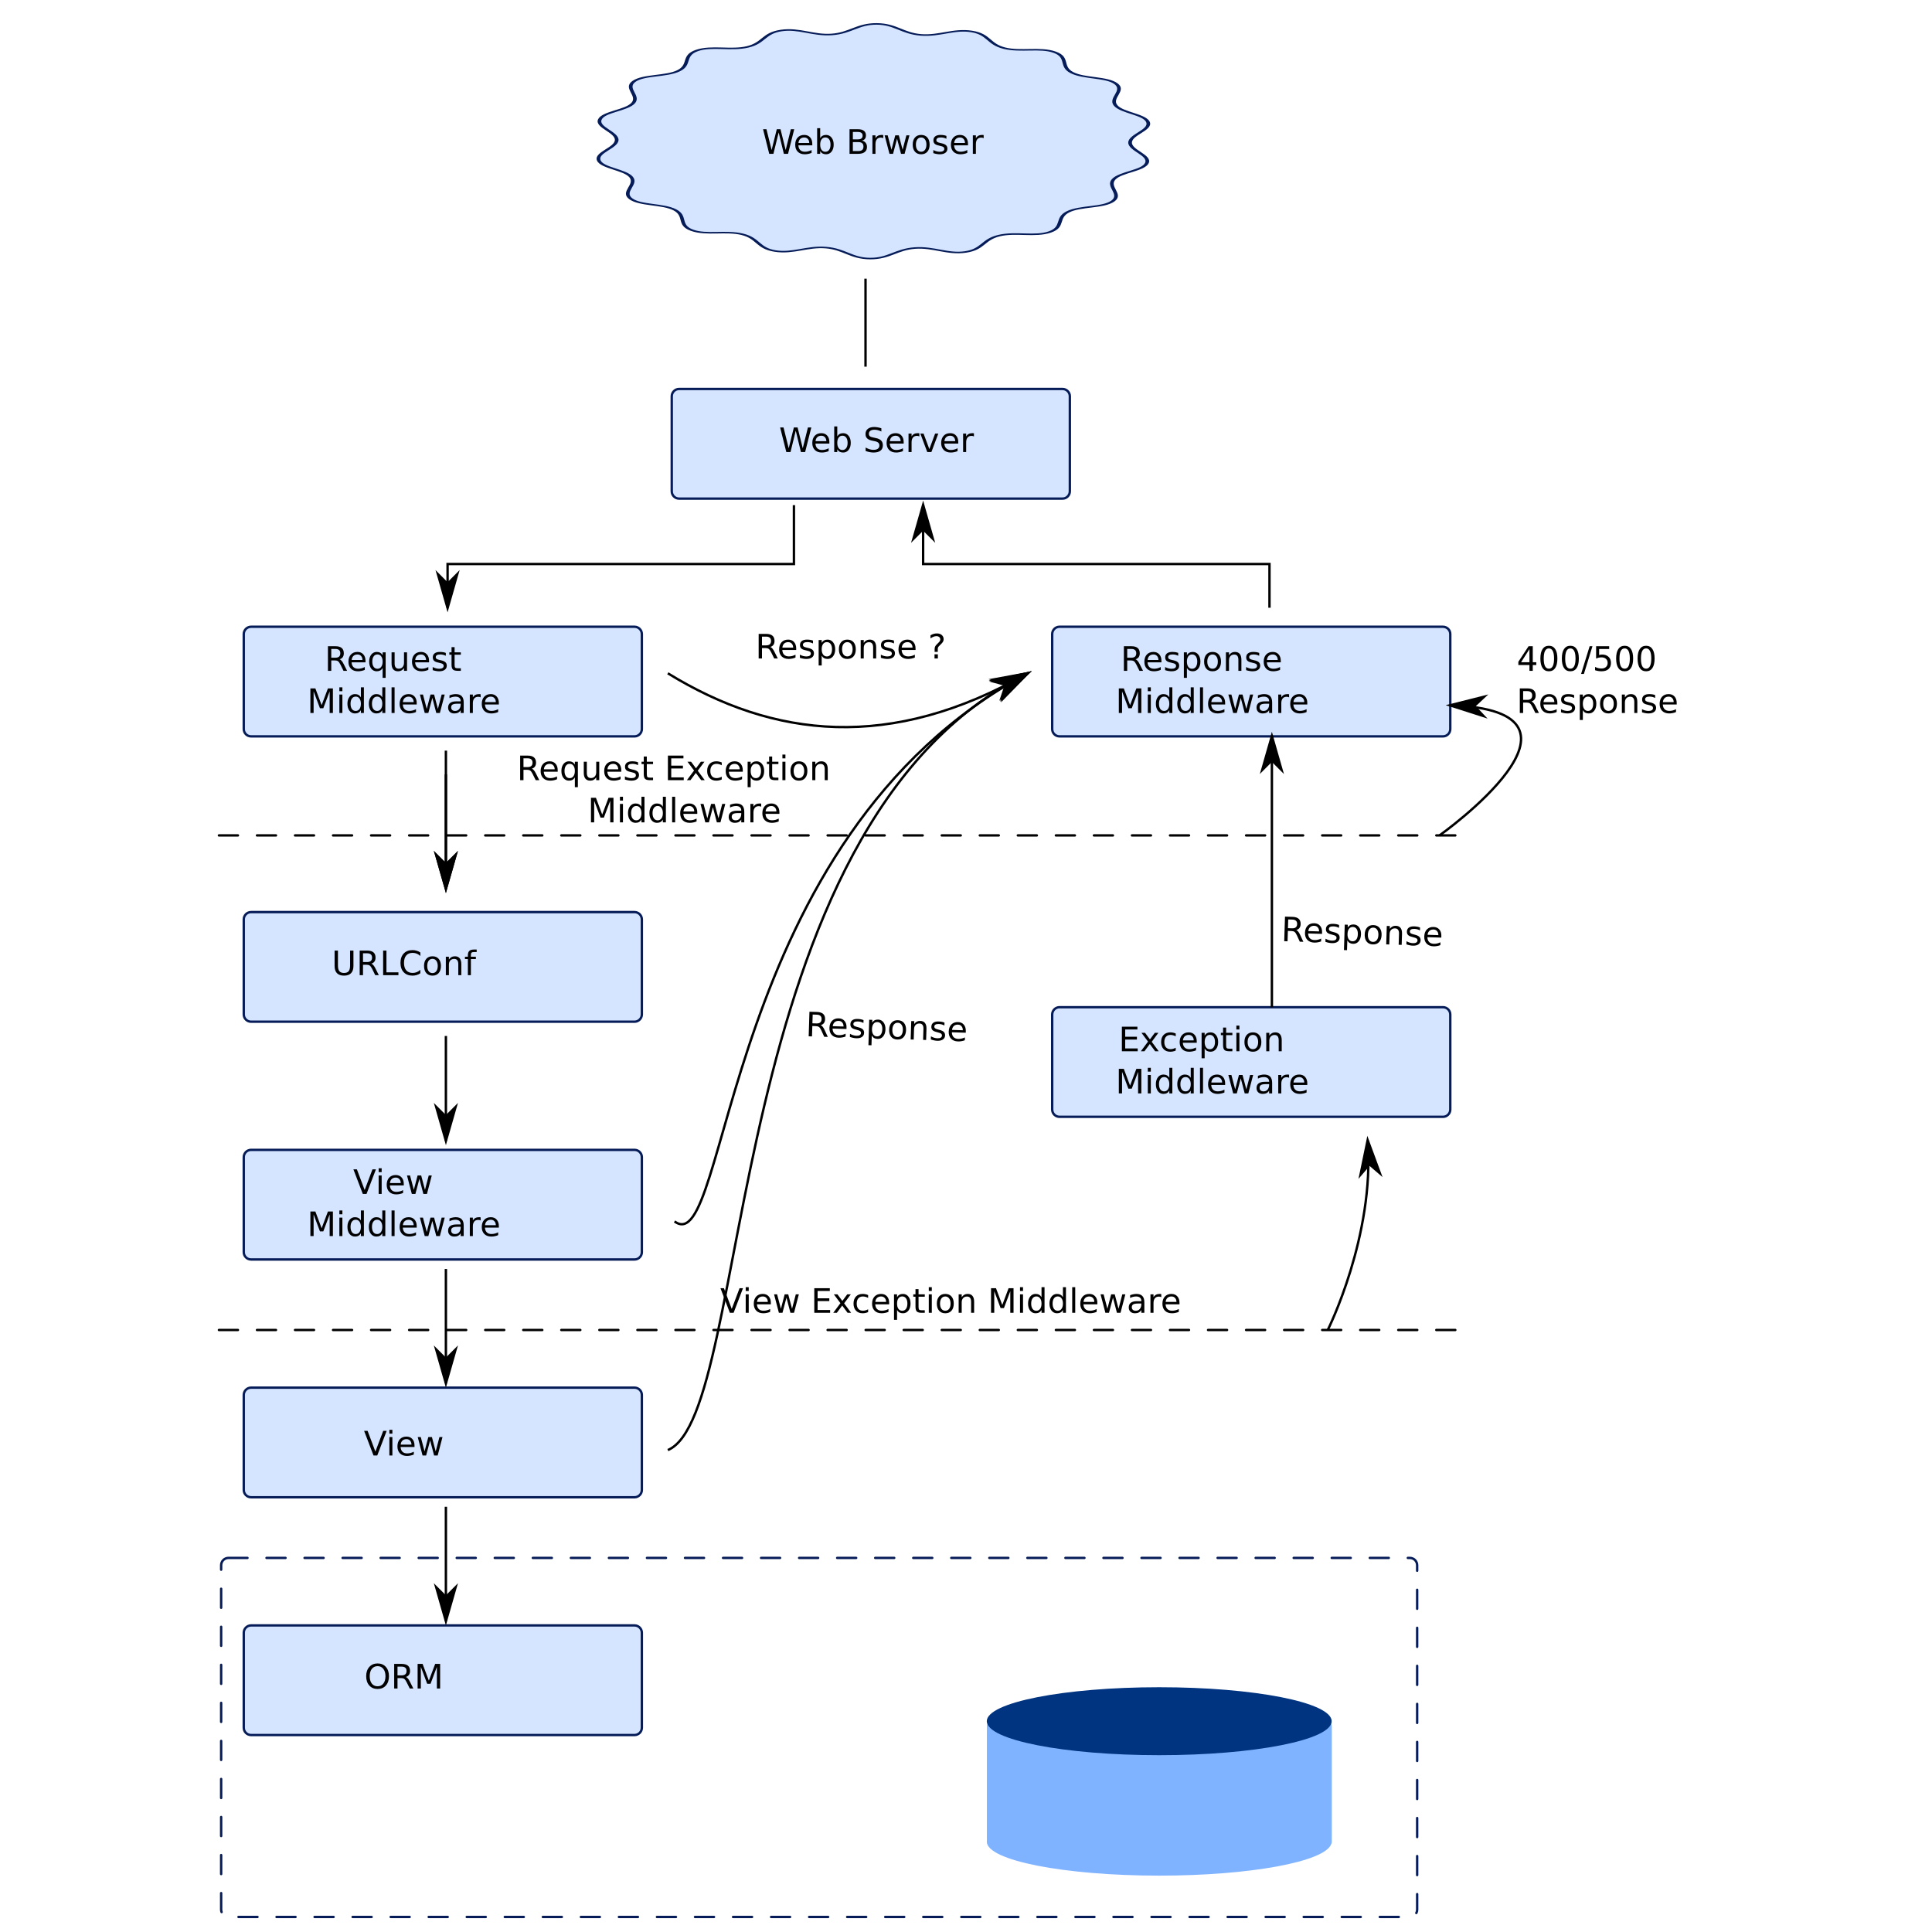
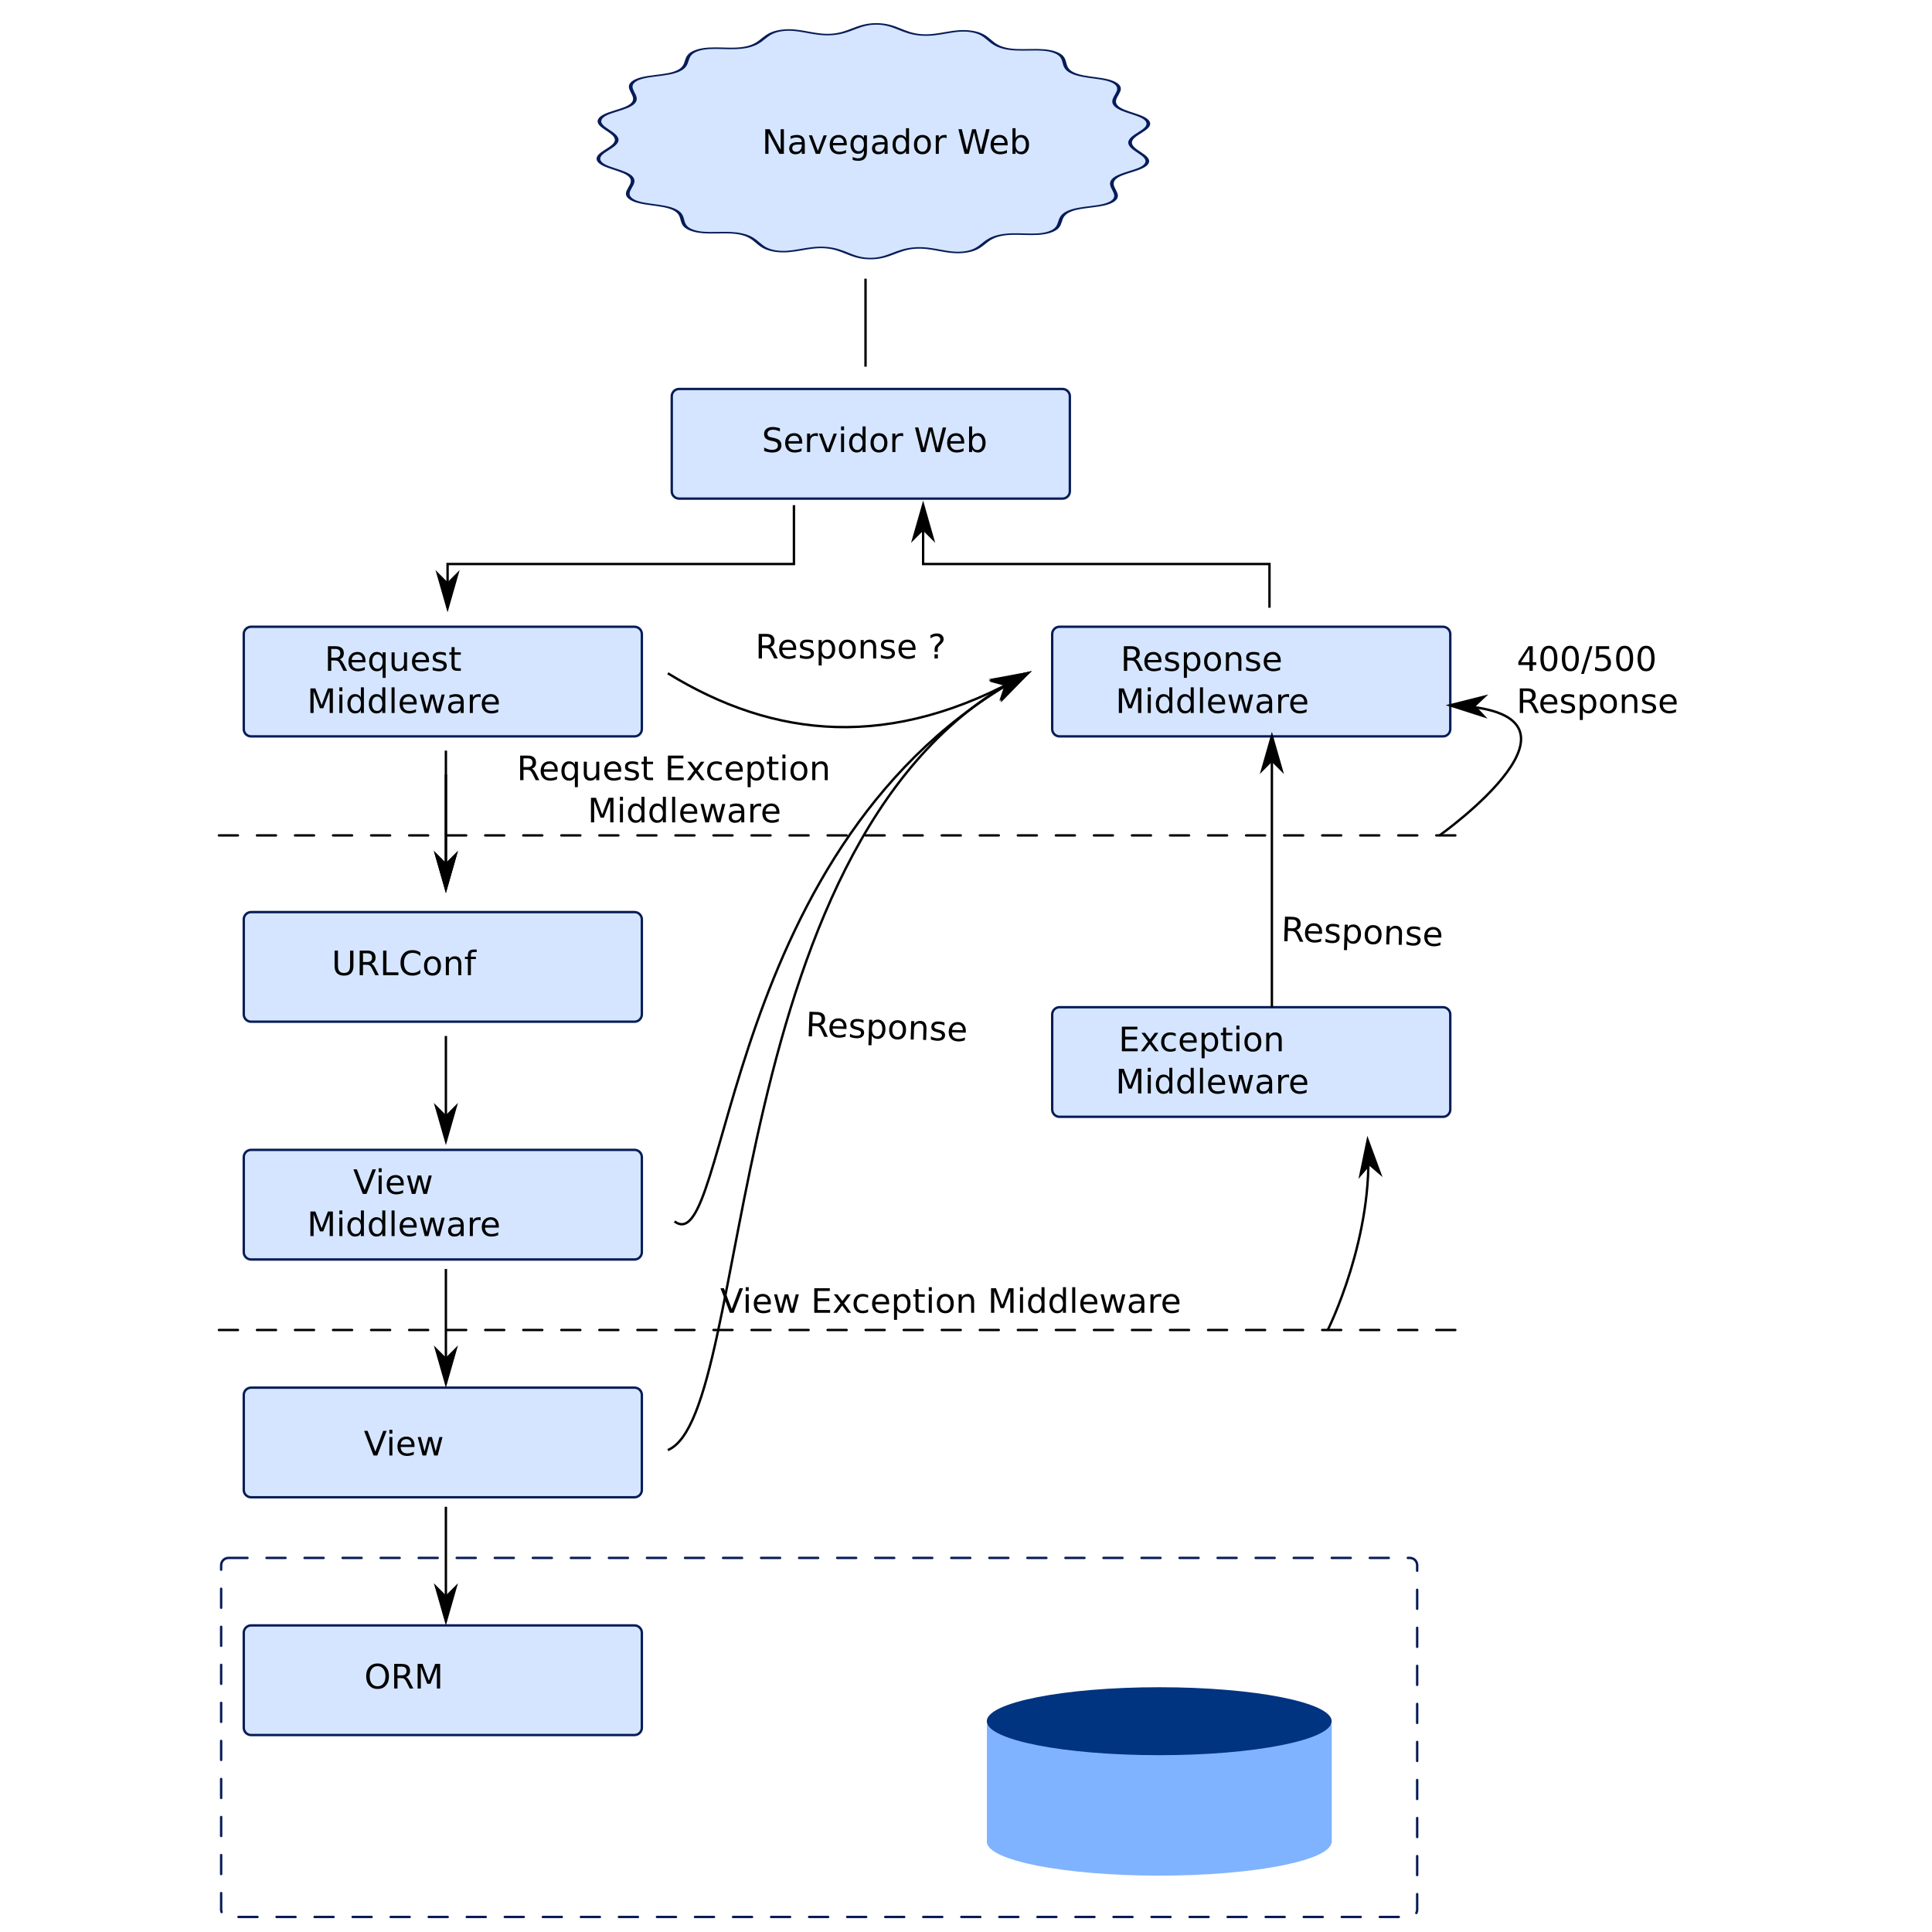
<svg xmlns="http://www.w3.org/2000/svg" width="900" height="900" id="svg2" version="1.0">
  <defs id="defs4">
    <marker orient="auto" refY="0.0" refX="0.0" id="Arrow1Lstart" style="overflow:visible">
      <path id="path5115" d="M 0.0,0.0 L 5.0,-5.0 L -12.5,0.0 L 5.0,5.0 L 0.0,0.0 z " style="fill-rule:evenodd;stroke:#000000;stroke-width:1.0pt;marker-start:none" transform="scale(0.8) translate(12.5,0)" />
    </marker>
    <marker orient="auto" refY="0.0" refX="0.0" id="Arrow1Lend" style="overflow:visible;">
      <path id="path5118" d="M 0.0,0.0 L 5.0,-5.0 L -12.5,0.0 L 5.0,5.0 L 0.0,0.0 z " style="fill-rule:evenodd;stroke:#000000;stroke-width:1.0pt;marker-start:none;" transform="scale(0.8) rotate(180) translate(12.5,0)" />
    </marker>
  </defs>
  <g id="layer1">
    <text xml:space="preserve" style="font-size:40px;font-style:normal;font-weight:normal;fill:#000000;fill-opacity:1;stroke:none;stroke-width:1px;stroke-linecap:butt;stroke-linejoin:miter;stroke-opacity:1;font-family:Bitstream Vera Sans" x="171.575" y="41.05" id="text2523">
      <tspan id="tspan2525" x="171.575" y="41.05" />
    </text>
    <rect style="fill:#aaccff;fill-opacity:1;fill-rule:nonzero;stroke:none;stroke-width:1px;stroke-linecap:butt;stroke-linejoin:miter;marker:none;marker-start:none;marker-mid:none;marker-end:none;stroke-miterlimit:4;stroke-dasharray:none;stroke-dashoffset:0;stroke-opacity:1;visibility:visible;display:inline;overflow:visible;enable-background:accumulate" id="rect2423" width="730.958" height="115.022" x="84.521" y="1017.489" ry="6.157" />
    <rect ry="4.158" y="1047.819" x="87.488" height="77.687" width="330.187" id="rect2425" style="fill:#d5e5ff;fill-opacity:1;fill-rule:nonzero;stroke:none;stroke-width:1px;stroke-linecap:butt;stroke-linejoin:miter;marker:none;marker-start:none;marker-mid:none;marker-end:none;stroke-miterlimit:4;stroke-dasharray:none;stroke-dashoffset:0;stroke-opacity:1;visibility:visible;display:inline;overflow:visible;enable-background:accumulate" />
    <rect style="fill:#afe9c6;fill-opacity:1;fill-rule:nonzero;stroke:none;stroke-width:1px;stroke-linecap:butt;stroke-linejoin:miter;marker:none;marker-start:none;marker-mid:none;marker-end:none;stroke-miterlimit:4;stroke-dasharray:none;stroke-dashoffset:0;stroke-opacity:1;visibility:visible;display:inline;overflow:visible;enable-background:accumulate" id="rect2521" width="242.684" height="52.809" x="156.976" y="1052.967" ry="2.827" />
    <rect style="fill:#d7f4ee;fill-opacity:1;fill-rule:nonzero;stroke:none;stroke-width:1px;stroke-linecap:butt;stroke-linejoin:miter;marker:none;marker-start:none;marker-mid:none;marker-end:none;stroke-miterlimit:4;stroke-dasharray:none;stroke-dashoffset:0;stroke-opacity:1;visibility:visible;display:inline;overflow:visible;enable-background:accumulate" id="rect2427" width="171.799" height="53.667" x="419.117" y="1069.266" ry="2.873" />
    <rect ry="2.873" y="1049.266" x="593.117" height="53.667" width="204.398" id="rect2531" style="fill:#d5e5ff;fill-opacity:1;fill-rule:nonzero;stroke:none;stroke-width:1px;stroke-linecap:butt;stroke-linejoin:miter;marker:none;marker-start:none;marker-mid:none;marker-end:none;stroke-miterlimit:4;stroke-dasharray:none;stroke-dashoffset:0;stroke-opacity:1;visibility:visible;display:inline;overflow:visible;enable-background:accumulate" />
    <text xml:space="preserve" style="font-size:25.315px;font-style:normal;font-weight:normal;fill:#000000;fill-opacity:1;stroke:none;stroke-width:1px;stroke-linecap:butt;stroke-linejoin:miter;stroke-opacity:1;font-family:Bitstream Vera Sans" x="86.6" y="1097.909" id="text2383">
      <tspan id="tspan2385" x="86.6" y="1097.909" style="font-weight:bold">&lt;div class="wrapper"&gt;Hola mundo&lt;/div&gt;</tspan>
    </text>
    <text xml:space="preserve" style="font-size:19.649px;font-style:normal;font-weight:normal;fill:#000000;fill-opacity:1;stroke:none;stroke-width:1px;stroke-linecap:butt;stroke-linejoin:miter;stroke-opacity:1;font-family:Bitstream Vera Sans" x="115.033" y="1120.976" id="text2509">
      <tspan id="tspan2511" x="115.033" y="1120.976">etiqueta de apertura</tspan>
    </text>
    <text xml:space="preserve" style="font-size:19.649px;font-style:normal;font-weight:normal;fill:#000000;fill-opacity:1;stroke:none;stroke-width:1px;stroke-linecap:butt;stroke-linejoin:miter;stroke-opacity:1;font-family:Bitstream Vera Sans" x="607.797" y="1072.486" id="text2513">
      <tspan id="tspan2515" x="607.797" y="1072.486">etiqueta de cierre</tspan>
    </text>
    <text id="text2517" y="1118.486" x="456.18" style="font-size:19.649px;font-style:normal;font-weight:normal;fill:#000000;fill-opacity:1;stroke:none;stroke-width:1px;stroke-linecap:butt;stroke-linejoin:miter;stroke-opacity:1;font-family:Bitstream Vera Sans" xml:space="preserve">
      <tspan y="1118.486" x="456.18" id="tspan2519">contenido</tspan>
    </text>
    <text xml:space="preserve" style="font-size:19.649px;font-style:normal;font-weight:normal;fill:#000000;fill-opacity:1;stroke:none;stroke-width:1px;stroke-linecap:butt;stroke-linejoin:miter;stroke-opacity:1;font-family:Bitstream Vera Sans" x="228.655" y="1073.755" id="text2527">
      <tspan id="tspan2529" x="228.655" y="1073.755">parámetros</tspan>
    </text>
    <text xml:space="preserve" style="font-size:19.649px;font-style:normal;font-weight:normal;fill:#000000;fill-opacity:1;stroke:none;stroke-width:1px;stroke-linecap:butt;stroke-linejoin:miter;stroke-opacity:1;font-family:Bitstream Vera Sans" x="426.648" y="1040.681" id="text2533">
      <tspan id="tspan2535" x="426.648" y="1040.681">elemento</tspan>
    </text>
    <g id="g7226" transform="translate(-31.14219,0)">
      <path transform="matrix(0.3928654,0,0,0.1656185,346.3269,109.4348)" d="M 518.155,-156.081 C 510.203,-134.995 528.724,-114.565 517.23,-95.18 C 505.737,-75.795 478.926,-82.241 464.241,-65.147 C 449.557,-48.052 459.973,-22.52 442.543,-8.235 C 425.112,6.05 402.123,-9.177 382.477,1.864 C 362.831,12.905 363.887,40.46 342.622,47.922 C 321.357,55.384 304.963,33.212 282.725,36.868 C 260.488,40.524 252.055,66.779 229.521,66.518 C 206.986,66.257 199.164,39.814 177.017,35.644 C 154.87,31.474 137.966,53.261 116.88,45.309 C 95.794,37.356 97.487,9.833 78.102,-1.66 C 58.717,-13.153 35.381,1.538 18.287,-13.147 C 1.192,-27.831 12.196,-53.116 -2.089,-70.546 C -16.374,-87.976 -43.327,-82.152 -54.368,-101.798 C -65.409,-121.444 -46.421,-141.439 -53.883,-162.704 C -61.345,-183.969 -88.665,-187.714 -92.321,-209.952 C -95.977,-232.189 -71.295,-244.484 -71.034,-267.019 C -70.773,-289.553 -95.164,-302.417 -90.994,-324.564 C -86.824,-346.711 -59.425,-349.823 -51.472,-370.909 C -43.52,-391.995 -62.041,-412.425 -50.547,-431.81 C -39.054,-451.195 -12.243,-444.748 2.442,-461.843 C 17.127,-478.938 6.71,-504.47 24.14,-518.755 C 41.571,-533.04 64.56,-517.812 84.206,-528.854 C 103.852,-539.895 102.796,-567.45 124.061,-574.912 C 145.326,-582.374 161.72,-560.202 183.958,-563.858 C 206.195,-567.514 214.628,-593.768 237.162,-593.507 C 259.697,-593.247 267.519,-566.804 289.666,-562.634 C 311.813,-558.464 328.717,-580.251 349.803,-572.298 C 370.889,-564.346 369.196,-536.823 388.581,-525.33 C 407.966,-513.836 431.302,-528.528 448.396,-513.843 C 465.491,-499.158 454.487,-473.874 468.772,-456.444 C 483.057,-439.014 510.01,-444.838 521.051,-425.192 C 532.093,-405.546 513.104,-385.551 520.566,-364.286 C 528.028,-343.021 555.348,-339.276 559.004,-317.038 C 562.66,-294.801 537.978,-282.505 537.717,-259.971 C 537.456,-237.436 561.847,-224.573 557.677,-202.426 C 553.507,-180.279 526.108,-177.167 518.155,-156.081 z" id="path2593" style="opacity:1;fill:#d5e5ff;fill-opacity:1;fill-rule:nonzero;stroke:#061c58;stroke-width:4.342;stroke-linecap:butt;stroke-linejoin:miter;marker:none;marker-start:none;marker-mid:none;marker-end:none;stroke-miterlimit:4;stroke-dasharray:none;stroke-dashoffset:0;stroke-opacity:1;visibility:visible;display:inline;overflow:visible;enable-background:accumulate" />
      <text id="text4249" y="71.654" x="386.09" style="font-size:15.715px;font-style:normal;font-weight:normal;fill:#000000;fill-opacity:1;stroke:none;stroke-width:1px;stroke-linecap:butt;stroke-linejoin:miter;stroke-opacity:1;font-family:Bitstream Vera Sans" xml:space="preserve">
-         <tspan y="71.654" x="386.09" id="tspan4251">Web Brwoser</tspan>
+         <tspan y="71.654" x="386.09" id="tspan4251">Navegador Web </tspan>
      </text>
      <rect ry="3.41" y="181.203" x="344.072" height="51.065" width="185.447" id="rect4253" style="opacity:1;fill:#d5e5ff;fill-opacity:1;fill-rule:nonzero;stroke:#061c58;stroke-width:1.108;stroke-linecap:butt;stroke-linejoin:miter;marker:none;marker-start:none;marker-mid:none;marker-end:none;stroke-miterlimit:4;stroke-dasharray:none;stroke-dashoffset:0;stroke-opacity:1;visibility:visible;display:inline;overflow:visible;enable-background:accumulate" />
-       <text id="text4255" y="210.588" x="394.046" style="font-size:15.715px;font-style:normal;font-variant:normal;font-weight:normal;font-stretch:normal;text-indent:0;text-align:start;text-decoration:none;line-height:normal;letter-spacing:normal;word-spacing:normal;text-transform:none;direction:ltr;block-progression:tb;writing-mode:lr-tb;text-anchor:start;opacity:1;fill:#000000;fill-opacity:1;fill-rule:nonzero;stroke:none;stroke-width:1px;stroke-linecap:butt;stroke-linejoin:miter;marker:none;marker-start:none;marker-mid:none;marker-end:none;stroke-miterlimit:4;stroke-dasharray:none;stroke-dashoffset:0;stroke-opacity:1;visibility:visible;display:inline;overflow:visible;enable-background:accumulate;font-family:Bitstream Vera Sans;-inkscape-font-specification:Bitstream Vera Sans" xml:space="preserve">
-         <tspan y="210.588" x="394.046" id="tspan4257">Web Server</tspan>
+       <text id="text4255" y="210.588" x="386.046" style="font-size:15.715px;font-style:normal;font-variant:normal;font-weight:normal;font-stretch:normal;text-indent:0;text-align:start;text-decoration:none;line-height:normal;letter-spacing:normal;word-spacing:normal;text-transform:none;direction:ltr;block-progression:tb;writing-mode:lr-tb;text-anchor:start;opacity:1;fill:#000000;fill-opacity:1;fill-rule:nonzero;stroke:none;stroke-width:1px;stroke-linecap:butt;stroke-linejoin:miter;marker:none;marker-start:none;marker-mid:none;marker-end:none;stroke-miterlimit:4;stroke-dasharray:none;stroke-dashoffset:0;stroke-opacity:1;visibility:visible;display:inline;overflow:visible;enable-background:accumulate;font-family:Bitstream Vera Sans;-inkscape-font-specification:Bitstream Vera Sans" xml:space="preserve">
+         <tspan y="210.588" x="386.046" id="tspan4257">Servidor Web</tspan>
      </text>
      <rect style="opacity:1;fill:#d5e5ff;fill-opacity:1;fill-rule:nonzero;stroke:#061c58;stroke-width:1.108;stroke-linecap:butt;stroke-linejoin:miter;marker:none;marker-start:none;marker-mid:none;marker-end:none;stroke-miterlimit:4;stroke-dasharray:none;stroke-dashoffset:0;stroke-opacity:1;visibility:visible;display:inline;overflow:visible;enable-background:accumulate" id="rect4261" width="185.447" height="51.065" x="144.695" y="291.968" ry="3.41" />
      <text xml:space="preserve" style="font-size:15.715px;font-style:normal;font-variant:normal;font-weight:normal;font-stretch:normal;text-indent:0;text-align:center;text-decoration:none;line-height:normal;letter-spacing:normal;word-spacing:normal;text-transform:none;direction:ltr;block-progression:tb;writing-mode:lr-tb;text-anchor:middle;opacity:1;fill:#000000;fill-opacity:1;fill-rule:nonzero;stroke:none;stroke-width:1px;stroke-linecap:butt;stroke-linejoin:miter;marker:none;marker-start:none;marker-mid:none;marker-end:none;stroke-miterlimit:4;stroke-dasharray:none;stroke-dashoffset:0;stroke-opacity:1;visibility:visible;display:inline;overflow:visible;enable-background:accumulate;font-family:Bitstream Vera Sans;-inkscape-font-specification:Bitstream Vera Sans" x="236.759" y="312.492" id="text4263">
        <tspan id="tspan4265" x="236.759" y="312.492">Request</tspan>
        <tspan id="tspan4267" x="236.759" y="332.135">Middleware</tspan>
      </text>
      <rect ry="3.41" y="291.968" x="521.296" height="51.065" width="185.447" id="rect4269" style="opacity:1;fill:#d5e5ff;fill-opacity:1;fill-rule:nonzero;stroke:#061c58;stroke-width:1.108;stroke-linecap:butt;stroke-linejoin:miter;marker:none;marker-start:none;marker-mid:none;marker-end:none;stroke-miterlimit:4;stroke-dasharray:none;stroke-dashoffset:0;stroke-opacity:1;visibility:visible;display:inline;overflow:visible;enable-background:accumulate" />
      <text id="text4271" y="312.492" x="613.36" style="font-size:15.715px;font-style:normal;font-variant:normal;font-weight:normal;font-stretch:normal;text-indent:0;text-align:center;text-decoration:none;line-height:normal;letter-spacing:normal;word-spacing:normal;text-transform:none;direction:ltr;block-progression:tb;writing-mode:lr-tb;text-anchor:middle;opacity:1;fill:#000000;fill-opacity:1;fill-rule:nonzero;stroke:none;stroke-width:1px;stroke-linecap:butt;stroke-linejoin:miter;marker:none;marker-start:none;marker-mid:none;marker-end:none;stroke-miterlimit:4;stroke-dasharray:none;stroke-dashoffset:0;stroke-opacity:1;visibility:visible;display:inline;overflow:visible;enable-background:accumulate;font-family:Bitstream Vera Sans;-inkscape-font-specification:Bitstream Vera Sans" xml:space="preserve">
        <tspan y="312.492" x="613.36" id="tspan4273">Response</tspan>
        <tspan y="332.135" x="613.36" id="tspan4275">Middleware</tspan>
      </text>
      <rect ry="3.41" y="424.886" x="144.695" height="51.065" width="185.447" id="rect4277" style="opacity:1;fill:#d5e5ff;fill-opacity:1;fill-rule:nonzero;stroke:#061c58;stroke-width:1.108;stroke-linecap:butt;stroke-linejoin:miter;marker:none;marker-start:none;marker-mid:none;marker-end:none;stroke-miterlimit:4;stroke-dasharray:none;stroke-dashoffset:0;stroke-opacity:1;visibility:visible;display:inline;overflow:visible;enable-background:accumulate" />
      <text id="text4279" y="454.271" x="236.759" style="font-size:15.715px;font-style:normal;font-variant:normal;font-weight:normal;font-stretch:normal;text-indent:0;text-align:center;text-decoration:none;line-height:normal;letter-spacing:normal;word-spacing:normal;text-transform:none;direction:ltr;block-progression:tb;writing-mode:lr-tb;text-anchor:middle;opacity:1;fill:#000000;fill-opacity:1;fill-rule:nonzero;stroke:none;stroke-width:1px;stroke-linecap:butt;stroke-linejoin:miter;marker:none;marker-start:none;marker-mid:none;marker-end:none;stroke-miterlimit:4;stroke-dasharray:none;stroke-dashoffset:0;stroke-opacity:1;visibility:visible;display:inline;overflow:visible;enable-background:accumulate;font-family:Bitstream Vera Sans;-inkscape-font-specification:Bitstream Vera Sans" xml:space="preserve">
        <tspan y="454.271" x="236.759" id="tspan4283">URLConf</tspan>
      </text>
      <rect style="opacity:1;fill:#d5e5ff;fill-opacity:1;fill-rule:nonzero;stroke:#061c58;stroke-width:1.108;stroke-linecap:butt;stroke-linejoin:miter;marker:none;marker-start:none;marker-mid:none;marker-end:none;stroke-miterlimit:4;stroke-dasharray:none;stroke-dashoffset:0;stroke-opacity:1;visibility:visible;display:inline;overflow:visible;enable-background:accumulate" id="rect4287" width="185.447" height="51.065" x="144.695" y="535.651" ry="3.41" />
      <text xml:space="preserve" style="font-size:15.715px;font-style:normal;font-variant:normal;font-weight:normal;font-stretch:normal;text-indent:0;text-align:center;text-decoration:none;line-height:normal;letter-spacing:normal;word-spacing:normal;text-transform:none;direction:ltr;block-progression:tb;writing-mode:lr-tb;text-anchor:middle;opacity:1;fill:#000000;fill-opacity:1;fill-rule:nonzero;stroke:none;stroke-width:1px;stroke-linecap:butt;stroke-linejoin:miter;marker:none;marker-start:none;marker-mid:none;marker-end:none;stroke-miterlimit:4;stroke-dasharray:none;stroke-dashoffset:0;stroke-opacity:1;visibility:visible;display:inline;overflow:visible;enable-background:accumulate;font-family:Bitstream Vera Sans;-inkscape-font-specification:Bitstream Vera Sans" x="236.759" y="556.174" id="text4289">
        <tspan id="tspan4291" x="239.261" y="556.174">View </tspan>
        <tspan id="tspan4293" x="236.759" y="575.818">Middleware</tspan>
      </text>
      <rect ry="3.41" y="646.416" x="144.695" height="51.065" width="185.447" id="rect4295" style="opacity:1;fill:#d5e5ff;fill-opacity:1;fill-rule:nonzero;stroke:#061c58;stroke-width:1.108;stroke-linecap:butt;stroke-linejoin:miter;marker:none;marker-start:none;marker-mid:none;marker-end:none;stroke-miterlimit:4;stroke-dasharray:none;stroke-dashoffset:0;stroke-opacity:1;visibility:visible;display:inline;overflow:visible;enable-background:accumulate" />
      <rect ry="3.41" y="469.192" x="521.296" height="51.065" width="185.447" id="rect4303" style="opacity:1;fill:#d5e5ff;fill-opacity:1;fill-rule:nonzero;stroke:#061c58;stroke-width:1.108;stroke-linecap:butt;stroke-linejoin:miter;marker:none;marker-start:none;marker-mid:none;marker-end:none;stroke-miterlimit:4;stroke-dasharray:none;stroke-dashoffset:0;stroke-opacity:1;visibility:visible;display:inline;overflow:visible;enable-background:accumulate" />
      <text id="text4305" y="489.716" x="613.36" style="font-size:15.715px;font-style:normal;font-variant:normal;font-weight:normal;font-stretch:normal;text-indent:0;text-align:center;text-decoration:none;line-height:normal;letter-spacing:normal;word-spacing:normal;text-transform:none;direction:ltr;block-progression:tb;writing-mode:lr-tb;text-anchor:middle;opacity:1;fill:#000000;fill-opacity:1;fill-rule:nonzero;stroke:none;stroke-width:1px;stroke-linecap:butt;stroke-linejoin:miter;marker:none;marker-start:none;marker-mid:none;marker-end:none;stroke-miterlimit:4;stroke-dasharray:none;stroke-dashoffset:0;stroke-opacity:1;visibility:visible;display:inline;overflow:visible;enable-background:accumulate;font-family:Bitstream Vera Sans;-inkscape-font-specification:Bitstream Vera Sans" xml:space="preserve">
        <tspan y="489.716" x="613.36" id="tspan4309">Exception</tspan>
        <tspan id="tspan4313" y="509.359" x="613.36">Middleware</tspan>
      </text>
      <rect style="opacity:1;fill:#d5e5ff;fill-opacity:1;fill-rule:nonzero;stroke:#061c58;stroke-width:1.108;stroke-linecap:butt;stroke-linejoin:miter;marker:none;marker-start:none;marker-mid:none;marker-end:none;stroke-miterlimit:4;stroke-dasharray:none;stroke-dashoffset:0;stroke-opacity:1;visibility:visible;display:inline;overflow:visible;enable-background:accumulate" id="rect4315" width="185.447" height="51.065" x="144.695" y="757.182" ry="3.41" />
      <text xml:space="preserve" style="font-size:15.715px;font-style:normal;font-variant:normal;font-weight:normal;font-stretch:normal;text-indent:0;text-align:center;text-decoration:none;line-height:normal;letter-spacing:normal;word-spacing:normal;text-transform:none;direction:ltr;block-progression:tb;writing-mode:lr-tb;text-anchor:middle;opacity:1;fill:#000000;fill-opacity:1;fill-rule:nonzero;stroke:none;stroke-width:1px;stroke-linecap:butt;stroke-linejoin:miter;marker:none;marker-start:none;marker-mid:none;marker-end:none;stroke-miterlimit:4;stroke-dasharray:none;stroke-dashoffset:0;stroke-opacity:1;visibility:visible;display:inline;overflow:visible;enable-background:accumulate;font-family:Bitstream Vera Sans;-inkscape-font-specification:Bitstream Vera Sans" x="236.759" y="786.566" id="text4317">
        <tspan id="tspan4321" x="236.759" y="786.566">ORM</tspan>
      </text>
      <path id="path4327" d="M 492.489,802.051 C 491.599,802.051 490.875,803.05 490.875,804.276 L 490.875,857.42 C 490.849,857.586 490.826,857.747 490.826,857.915 C 490.826,866.651 526.815,873.741 571.158,873.741 C 613.534,873.741 648.278,867.26 651.278,859.061 C 651.29,859.038 651.3,859.017 651.311,858.994 C 651.464,858.655 651.539,858.255 651.539,857.825 L 651.539,804.276 C 651.539,803.05 650.831,802.051 649.942,802.051 L 492.489,802.051 z" style="opacity:1;fill:#80b3ff;fill-opacity:1;fill-rule:nonzero;stroke:none;stroke-width:1px;stroke-linecap:butt;stroke-linejoin:miter;marker:none;marker-start:none;marker-mid:none;marker-end:none;stroke-miterlimit:4;stroke-dasharray:none;stroke-dashoffset:0;stroke-opacity:1;visibility:visible;display:inline;overflow:visible;enable-background:accumulate" />
      <path transform="matrix(0.5216368,0,0,0.719372,295.2122,309.7533)" d="M 683,684 A 154,22 0 1 1 375,684 A 154,22 0 1 1 683,684 z" id="path4325" style="opacity:1;fill:#003380;fill-opacity:1;fill-rule:nonzero;stroke:none;stroke-width:1px;stroke-linecap:butt;stroke-linejoin:miter;marker:none;marker-start:none;marker-mid:none;marker-end:none;stroke-miterlimit:4;stroke-dasharray:none;stroke-dashoffset:0;stroke-opacity:1;visibility:visible;display:inline;overflow:visible;enable-background:accumulate" />
      <path id="path4334" d="M 400.986,235.326 L 400.986,262.739 L 239.641,262.739 L 239.641,283.103" style="fill:none;fill-rule:evenodd;stroke:#000000;stroke-width:1.108px;stroke-linecap:butt;stroke-linejoin:miter;marker-end:url(#Arrow1Lend);stroke-opacity:1" />
      <path style="fill:none;fill-rule:evenodd;stroke:#000000;stroke-width:1.108px;stroke-linecap:butt;stroke-linejoin:miter;marker-start:url(#Arrow1Lstart);stroke-opacity:1" d="M 461.172,235.326 L 461.172,262.739 L 622.516,262.739 L 622.516,283.103" id="path4336" />
      <path id="path4340" d="M 434.336,129.824 L 434.336,170.807" style="fill:none;fill-rule:evenodd;stroke:#000000;stroke-width:1.108px;stroke-linecap:butt;stroke-linejoin:miter;stroke-opacity:1" />
      <path id="path6413" d="M 342.244,313.649 C 391.498,343.896 446.008,350.115 509.855,313.649" style="opacity:1;fill:none;fill-opacity:1;fill-rule:evenodd;stroke:#000000;stroke-width:1.108px;stroke-linecap:butt;stroke-linejoin:miter;marker:none;marker-start:none;marker-mid:none;marker-end:url(#Arrow1Lend);stroke-miterlimit:4;stroke-dasharray:none;stroke-dashoffset:0;stroke-opacity:1;visibility:visible;display:inline;overflow:visible;enable-background:accumulate" />
      <text id="text6415" y="306.749" x="383.009" style="font-size:15.715px;font-style:normal;font-variant:normal;font-weight:normal;font-stretch:normal;text-indent:0;text-align:start;text-decoration:none;line-height:normal;letter-spacing:normal;word-spacing:normal;text-transform:none;direction:ltr;block-progression:tb;writing-mode:lr-tb;text-anchor:start;opacity:1;fill:#000000;fill-opacity:1;fill-rule:nonzero;stroke:none;stroke-width:1px;stroke-linecap:butt;stroke-linejoin:miter;marker:none;marker-start:none;marker-mid:none;marker-end:none;stroke-miterlimit:4;stroke-dasharray:none;stroke-dashoffset:0;stroke-opacity:1;visibility:visible;display:inline;overflow:visible;enable-background:accumulate;font-family:Bitstream Vera Sans;-inkscape-font-specification:Bitstream Vera Sans" xml:space="preserve">
        <tspan y="306.749" x="383.009" id="tspan6417">Response ?</tspan>
      </text>
      <path id="path6627" d="M 238.858,349.677 L 238.858,413.902" style="opacity:1;fill:none;fill-opacity:1;fill-rule:evenodd;stroke:#000000;stroke-width:1.108px;stroke-linecap:butt;stroke-linejoin:miter;marker:none;marker-start:none;marker-mid:none;marker-end:url(#Arrow1Lend);stroke-miterlimit:4;stroke-dasharray:none;stroke-dashoffset:0;stroke-opacity:1;visibility:visible;display:inline;overflow:visible;enable-background:accumulate" />
      <path style="opacity:1;fill:none;fill-opacity:1;fill-rule:evenodd;stroke:#000000;stroke-width:1.108px;stroke-linecap:butt;stroke-linejoin:miter;marker:none;marker-start:none;marker-mid:none;marker-end:url(#Arrow1Lend);stroke-miterlimit:4;stroke-dasharray:none;stroke-dashoffset:0;stroke-opacity:1;visibility:visible;display:inline;overflow:visible;enable-background:accumulate" d="M 238.858,360.754 L 238.858,413.902" id="path6631" />
      <path id="path6633" d="M 238.858,591.145 L 238.858,644.293" style="opacity:1;fill:none;fill-opacity:1;fill-rule:evenodd;stroke:#000000;stroke-width:1.108px;stroke-linecap:butt;stroke-linejoin:miter;marker:none;marker-start:none;marker-mid:none;marker-end:url(#Arrow1Lend);stroke-miterlimit:4;stroke-dasharray:none;stroke-dashoffset:0;stroke-opacity:1;visibility:visible;display:inline;overflow:visible;enable-background:accumulate" />
      <path style="opacity:1;fill:none;fill-opacity:1;fill-rule:evenodd;stroke:#000000;stroke-width:1.108px;stroke-linecap:butt;stroke-linejoin:miter;marker:none;marker-start:none;marker-mid:none;marker-end:url(#Arrow1Lend);stroke-miterlimit:4;stroke-dasharray:none;stroke-dashoffset:0;stroke-opacity:1;visibility:visible;display:inline;overflow:visible;enable-background:accumulate" d="M 238.858,701.91 L 238.858,755.058" id="path6635" />
      <path style="opacity:1;fill:none;fill-opacity:1;fill-rule:evenodd;stroke:#000000;stroke-width:1.108px;stroke-linecap:butt;stroke-linejoin:miter;marker:none;marker-start:none;marker-mid:none;marker-end:url(#Arrow1Lend);stroke-miterlimit:4;stroke-dasharray:none;stroke-dashoffset:0;stroke-opacity:1;visibility:visible;display:inline;overflow:visible;enable-background:accumulate" d="M 345.377,568.981 C 371.114,588.283 366.259,390.234 509.855,313.649" id="path6637" />
      <path id="path6639" d="M 342.244,675.5 C 382.713,658.638 365.765,385.04 509.855,313.649" style="opacity:1;fill:none;fill-opacity:1;fill-rule:evenodd;stroke:#000000;stroke-width:1.108px;stroke-linecap:butt;stroke-linejoin:miter;marker:none;marker-start:none;marker-mid:none;marker-end:url(#Arrow1Lend);stroke-miterlimit:4;stroke-dasharray:none;stroke-dashoffset:0;stroke-opacity:1;visibility:visible;display:inline;overflow:visible;enable-background:accumulate" />
      <path style="fill:none;fill-rule:evenodd;stroke:#000000;stroke-width:1.108;stroke-linecap:round;stroke-linejoin:round;stroke-miterlimit:4;stroke-dasharray:8.861, 8.861;stroke-dashoffset:0;stroke-opacity:1" d="M 133.123,389.169 L 714.277,389.169" id="path6643" />
      <text xml:space="preserve" style="font-size:15.715px;font-style:normal;font-variant:normal;font-weight:normal;font-stretch:normal;text-indent:0;text-align:center;text-decoration:none;line-height:normal;letter-spacing:normal;word-spacing:normal;text-transform:none;direction:ltr;block-progression:tb;writing-mode:lr-tb;text-anchor:middle;opacity:1;fill:#000000;fill-opacity:1;fill-rule:nonzero;stroke:none;stroke-width:1px;stroke-linecap:butt;stroke-linejoin:miter;marker:none;marker-start:none;marker-mid:none;marker-end:none;stroke-miterlimit:4;stroke-dasharray:none;stroke-dashoffset:0;stroke-opacity:1;visibility:visible;display:inline;overflow:visible;enable-background:accumulate;font-family:Bitstream Vera Sans;-inkscape-font-specification:Bitstream Vera Sans" x="367.462" y="363.443" id="text7166">
        <tspan x="369.964" y="363.443" id="tspan7170">Request Exception </tspan>
        <tspan id="tspan7178" x="367.462" y="383.087">Middleware</tspan>
      </text>
      <path style="fill:none;fill-rule:evenodd;stroke:#000000;stroke-width:1.108;stroke-linecap:round;stroke-linejoin:round;stroke-miterlimit:4;stroke-dasharray:8.861, 8.861;stroke-dashoffset:0;stroke-opacity:1" d="M 133.123,619.561 L 714.277,619.561" id="path7180" />
      <text xml:space="preserve" style="font-size:15.715px;font-style:normal;font-variant:normal;font-weight:normal;font-stretch:normal;text-indent:0;text-align:center;text-decoration:none;line-height:normal;letter-spacing:normal;word-spacing:normal;text-transform:none;direction:ltr;block-progression:tb;writing-mode:lr-tb;text-anchor:middle;opacity:1;fill:#000000;fill-opacity:1;fill-rule:nonzero;stroke:none;stroke-width:1px;stroke-linecap:butt;stroke-linejoin:miter;marker:none;marker-start:none;marker-mid:none;marker-end:none;stroke-miterlimit:4;stroke-dasharray:none;stroke-dashoffset:0;stroke-opacity:1;visibility:visible;display:inline;overflow:visible;enable-background:accumulate;font-family:Bitstream Vera Sans;-inkscape-font-specification:Bitstream Vera Sans" x="491.519" y="611.557" id="text7182">
        <tspan x="491.519" y="611.557" id="tspan7184">View Exception Middleware</tspan>
      </text>
      <path style="opacity:1;fill:none;fill-opacity:1;fill-rule:evenodd;stroke:#000000;stroke-width:1.108px;stroke-linecap:butt;stroke-linejoin:miter;marker:none;marker-start:none;marker-mid:none;marker-end:url(#Arrow1Lend);stroke-miterlimit:4;stroke-dasharray:none;stroke-dashoffset:0;stroke-opacity:1;visibility:visible;display:inline;overflow:visible;enable-background:accumulate" d="M 649.661,619.561 C 649.661,619.561 671.605,575.804 668.262,531.263" id="path7186" />
      <path id="path7188" d="M 701.72,389.169 C 701.72,389.169 783.744,331.013 706.743,328.563" style="opacity:1;fill:none;fill-opacity:1;fill-rule:evenodd;stroke:#000000;stroke-width:1.108px;stroke-linecap:butt;stroke-linejoin:miter;marker:none;marker-start:none;marker-mid:none;marker-end:url(#Arrow1Lend);stroke-miterlimit:4;stroke-dasharray:none;stroke-dashoffset:0;stroke-opacity:1;visibility:visible;display:inline;overflow:visible;enable-background:accumulate" />
      <text xml:space="preserve" style="font-size:15.715px;font-style:normal;font-variant:normal;font-weight:normal;font-stretch:normal;text-indent:0;text-align:center;text-decoration:none;line-height:normal;letter-spacing:normal;word-spacing:normal;text-transform:none;direction:ltr;block-progression:tb;writing-mode:lr-tb;text-anchor:middle;opacity:1;fill:#000000;fill-opacity:1;fill-rule:nonzero;stroke:none;stroke-width:1px;stroke-linecap:butt;stroke-linejoin:miter;marker:none;marker-start:none;marker-mid:none;marker-end:none;stroke-miterlimit:4;stroke-dasharray:none;stroke-dashoffset:0;stroke-opacity:1;visibility:visible;display:inline;overflow:visible;enable-background:accumulate;font-family:Bitstream Vera Sans;-inkscape-font-specification:Bitstream Vera Sans" x="792.8" y="312.492" id="text7190">
        <tspan id="tspan7194" x="792.8" y="312.492">400/500</tspan>
        <tspan id="tspan7198" x="792.8" y="332.135">Response</tspan>
      </text>
      <path id="path7202" d="M 238.858,482.595 L 238.858,531.313" style="opacity:1;fill:none;fill-opacity:1;fill-rule:evenodd;stroke:#000000;stroke-width:1.108px;stroke-linecap:butt;stroke-linejoin:miter;marker:none;marker-start:none;marker-mid:none;marker-end:url(#Arrow1Lend);stroke-miterlimit:4;stroke-dasharray:none;stroke-dashoffset:0;stroke-opacity:1;visibility:visible;display:inline;overflow:visible;enable-background:accumulate" />
      <path style="opacity:1;fill:none;fill-opacity:1;fill-rule:evenodd;stroke:#000000;stroke-width:1.108px;stroke-linecap:butt;stroke-linejoin:miter;marker:none;marker-start:none;marker-mid:none;marker-end:url(#Arrow1Lend);stroke-miterlimit:4;stroke-dasharray:none;stroke-dashoffset:0;stroke-opacity:1;visibility:visible;display:inline;overflow:visible;enable-background:accumulate" d="M 623.637,469.192 L 623.637,343.033" id="path7204" />
      <text transform="matrix(0.9995122,3.1230256e-2,-3.1230256e-2,0.9995122,0,0)" xml:space="preserve" style="font-size:15.715px;font-style:normal;font-variant:normal;font-weight:normal;font-stretch:normal;text-indent:0;text-align:start;text-decoration:none;line-height:normal;letter-spacing:normal;word-spacing:normal;text-transform:none;direction:ltr;block-progression:tb;writing-mode:lr-tb;text-anchor:start;opacity:1;fill:#000000;fill-opacity:1;fill-rule:nonzero;stroke:none;stroke-width:1px;stroke-linecap:butt;stroke-linejoin:miter;marker:none;marker-start:none;marker-mid:none;marker-end:none;stroke-miterlimit:4;stroke-dasharray:none;stroke-dashoffset:0;stroke-opacity:1;visibility:visible;display:inline;overflow:visible;enable-background:accumulate;font-family:Bitstream Vera Sans;-inkscape-font-specification:Bitstream Vera Sans" x="421.186" y="469.779" id="text7206">
        <tspan id="tspan7208" x="421.186" y="469.779">Response</tspan>
      </text>
      <text id="text7210" y="418.576" x="641.224" style="font-size:15.715px;font-style:normal;font-variant:normal;font-weight:normal;font-stretch:normal;text-indent:0;text-align:start;text-decoration:none;line-height:normal;letter-spacing:normal;word-spacing:normal;text-transform:none;direction:ltr;block-progression:tb;writing-mode:lr-tb;text-anchor:start;opacity:1;fill:#000000;fill-opacity:1;fill-rule:nonzero;stroke:none;stroke-width:1px;stroke-linecap:butt;stroke-linejoin:miter;marker:none;marker-start:none;marker-mid:none;marker-end:none;stroke-miterlimit:4;stroke-dasharray:none;stroke-dashoffset:0;stroke-opacity:1;visibility:visible;display:inline;overflow:visible;enable-background:accumulate;font-family:Bitstream Vera Sans;-inkscape-font-specification:Bitstream Vera Sans" xml:space="preserve" transform="matrix(0.9995122,3.1230261e-2,-3.1230261e-2,0.9995122,0,0)">
        <tspan y="418.576" x="641.224" id="tspan7212">Response</tspan>
      </text>
      <text id="text7214" y="678.016" x="236.759" style="font-size:15.715px;font-style:normal;font-variant:normal;font-weight:normal;font-stretch:normal;text-indent:0;text-align:center;text-decoration:none;line-height:normal;letter-spacing:normal;word-spacing:normal;text-transform:none;direction:ltr;block-progression:tb;writing-mode:lr-tb;text-anchor:middle;opacity:1;fill:#000000;fill-opacity:1;fill-rule:nonzero;stroke:none;stroke-width:1px;stroke-linecap:butt;stroke-linejoin:miter;marker:none;marker-start:none;marker-mid:none;marker-end:none;stroke-miterlimit:4;stroke-dasharray:none;stroke-dashoffset:0;stroke-opacity:1;visibility:visible;display:inline;overflow:visible;enable-background:accumulate;font-family:Bitstream Vera Sans;-inkscape-font-specification:Bitstream Vera Sans" xml:space="preserve">
        <tspan y="678.016" x="239.261" id="tspan7218">View </tspan>
      </text>
      <rect ry="3.41" y="725.74" x="134.163" height="167.255" width="557.148" id="rect7224" style="opacity:1;fill:none;fill-opacity:1;fill-rule:evenodd;stroke:#061c58;stroke-width:1.108;stroke-linecap:round;stroke-linejoin:round;marker:none;marker-start:none;marker-mid:none;marker-end:none;stroke-miterlimit:4;stroke-dasharray:8.861, 8.861;stroke-dashoffset:0;stroke-opacity:1;visibility:visible;display:inline;overflow:visible;enable-background:accumulate" />
    </g>
  </g>
</svg>
